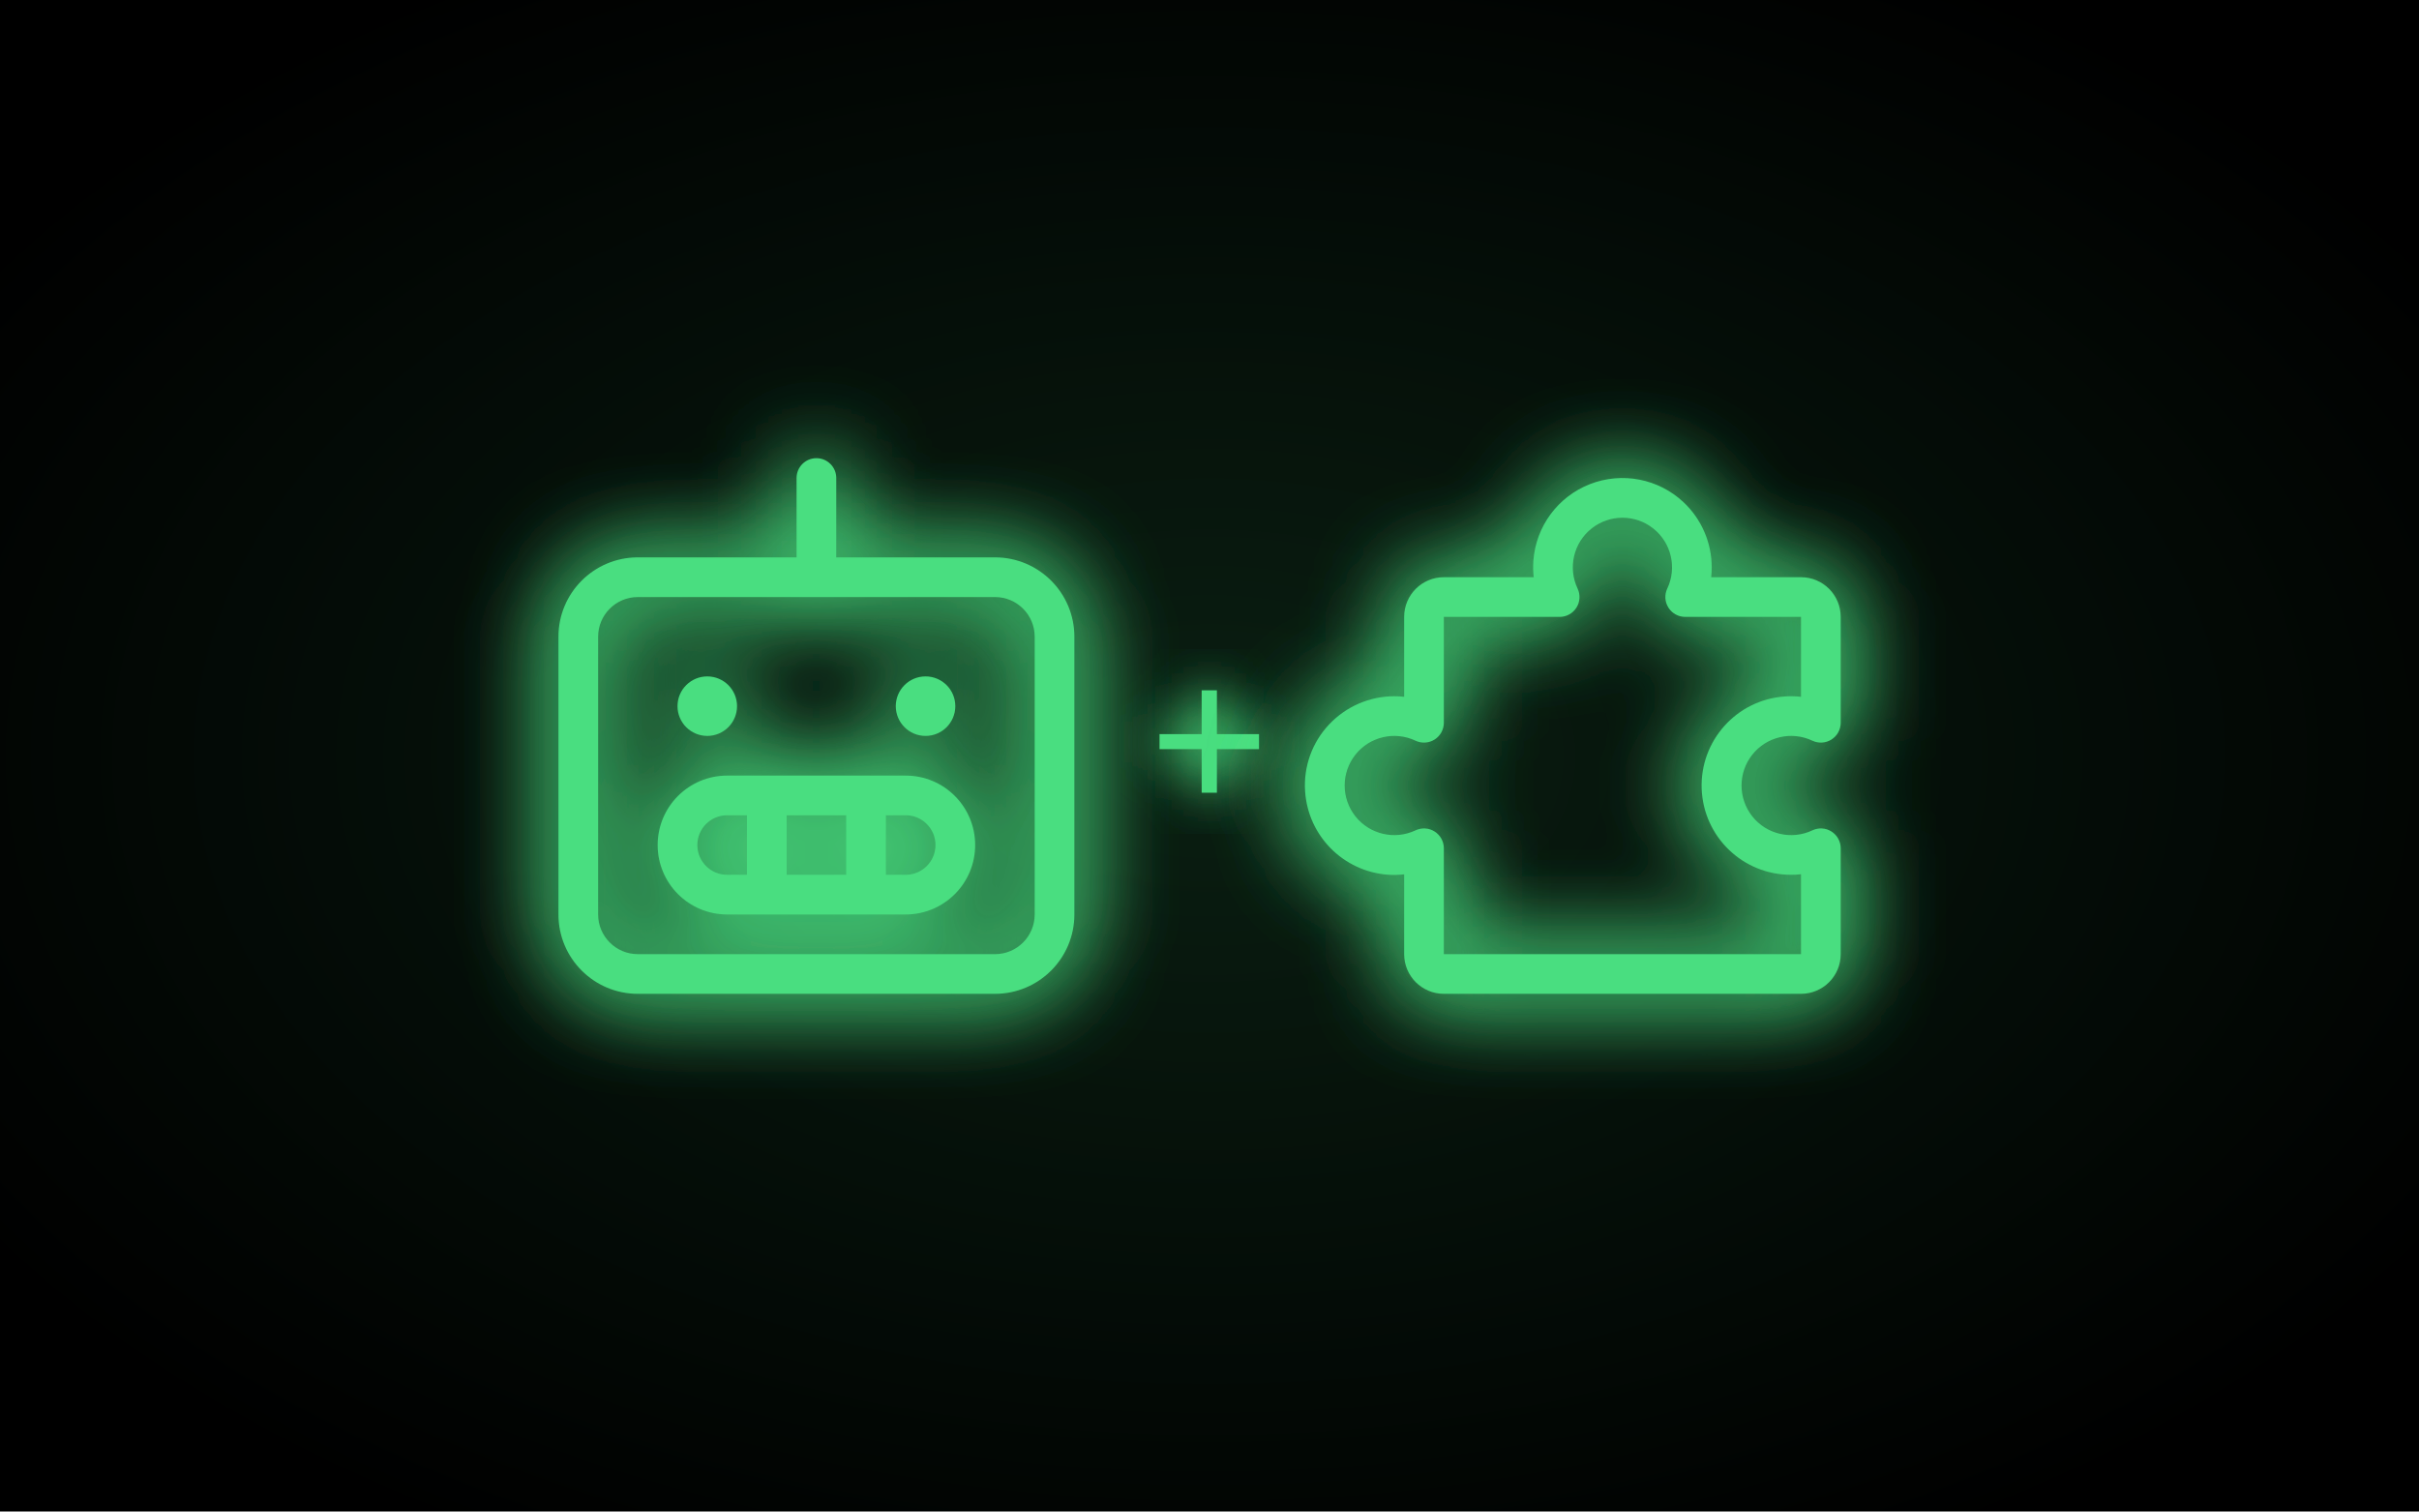
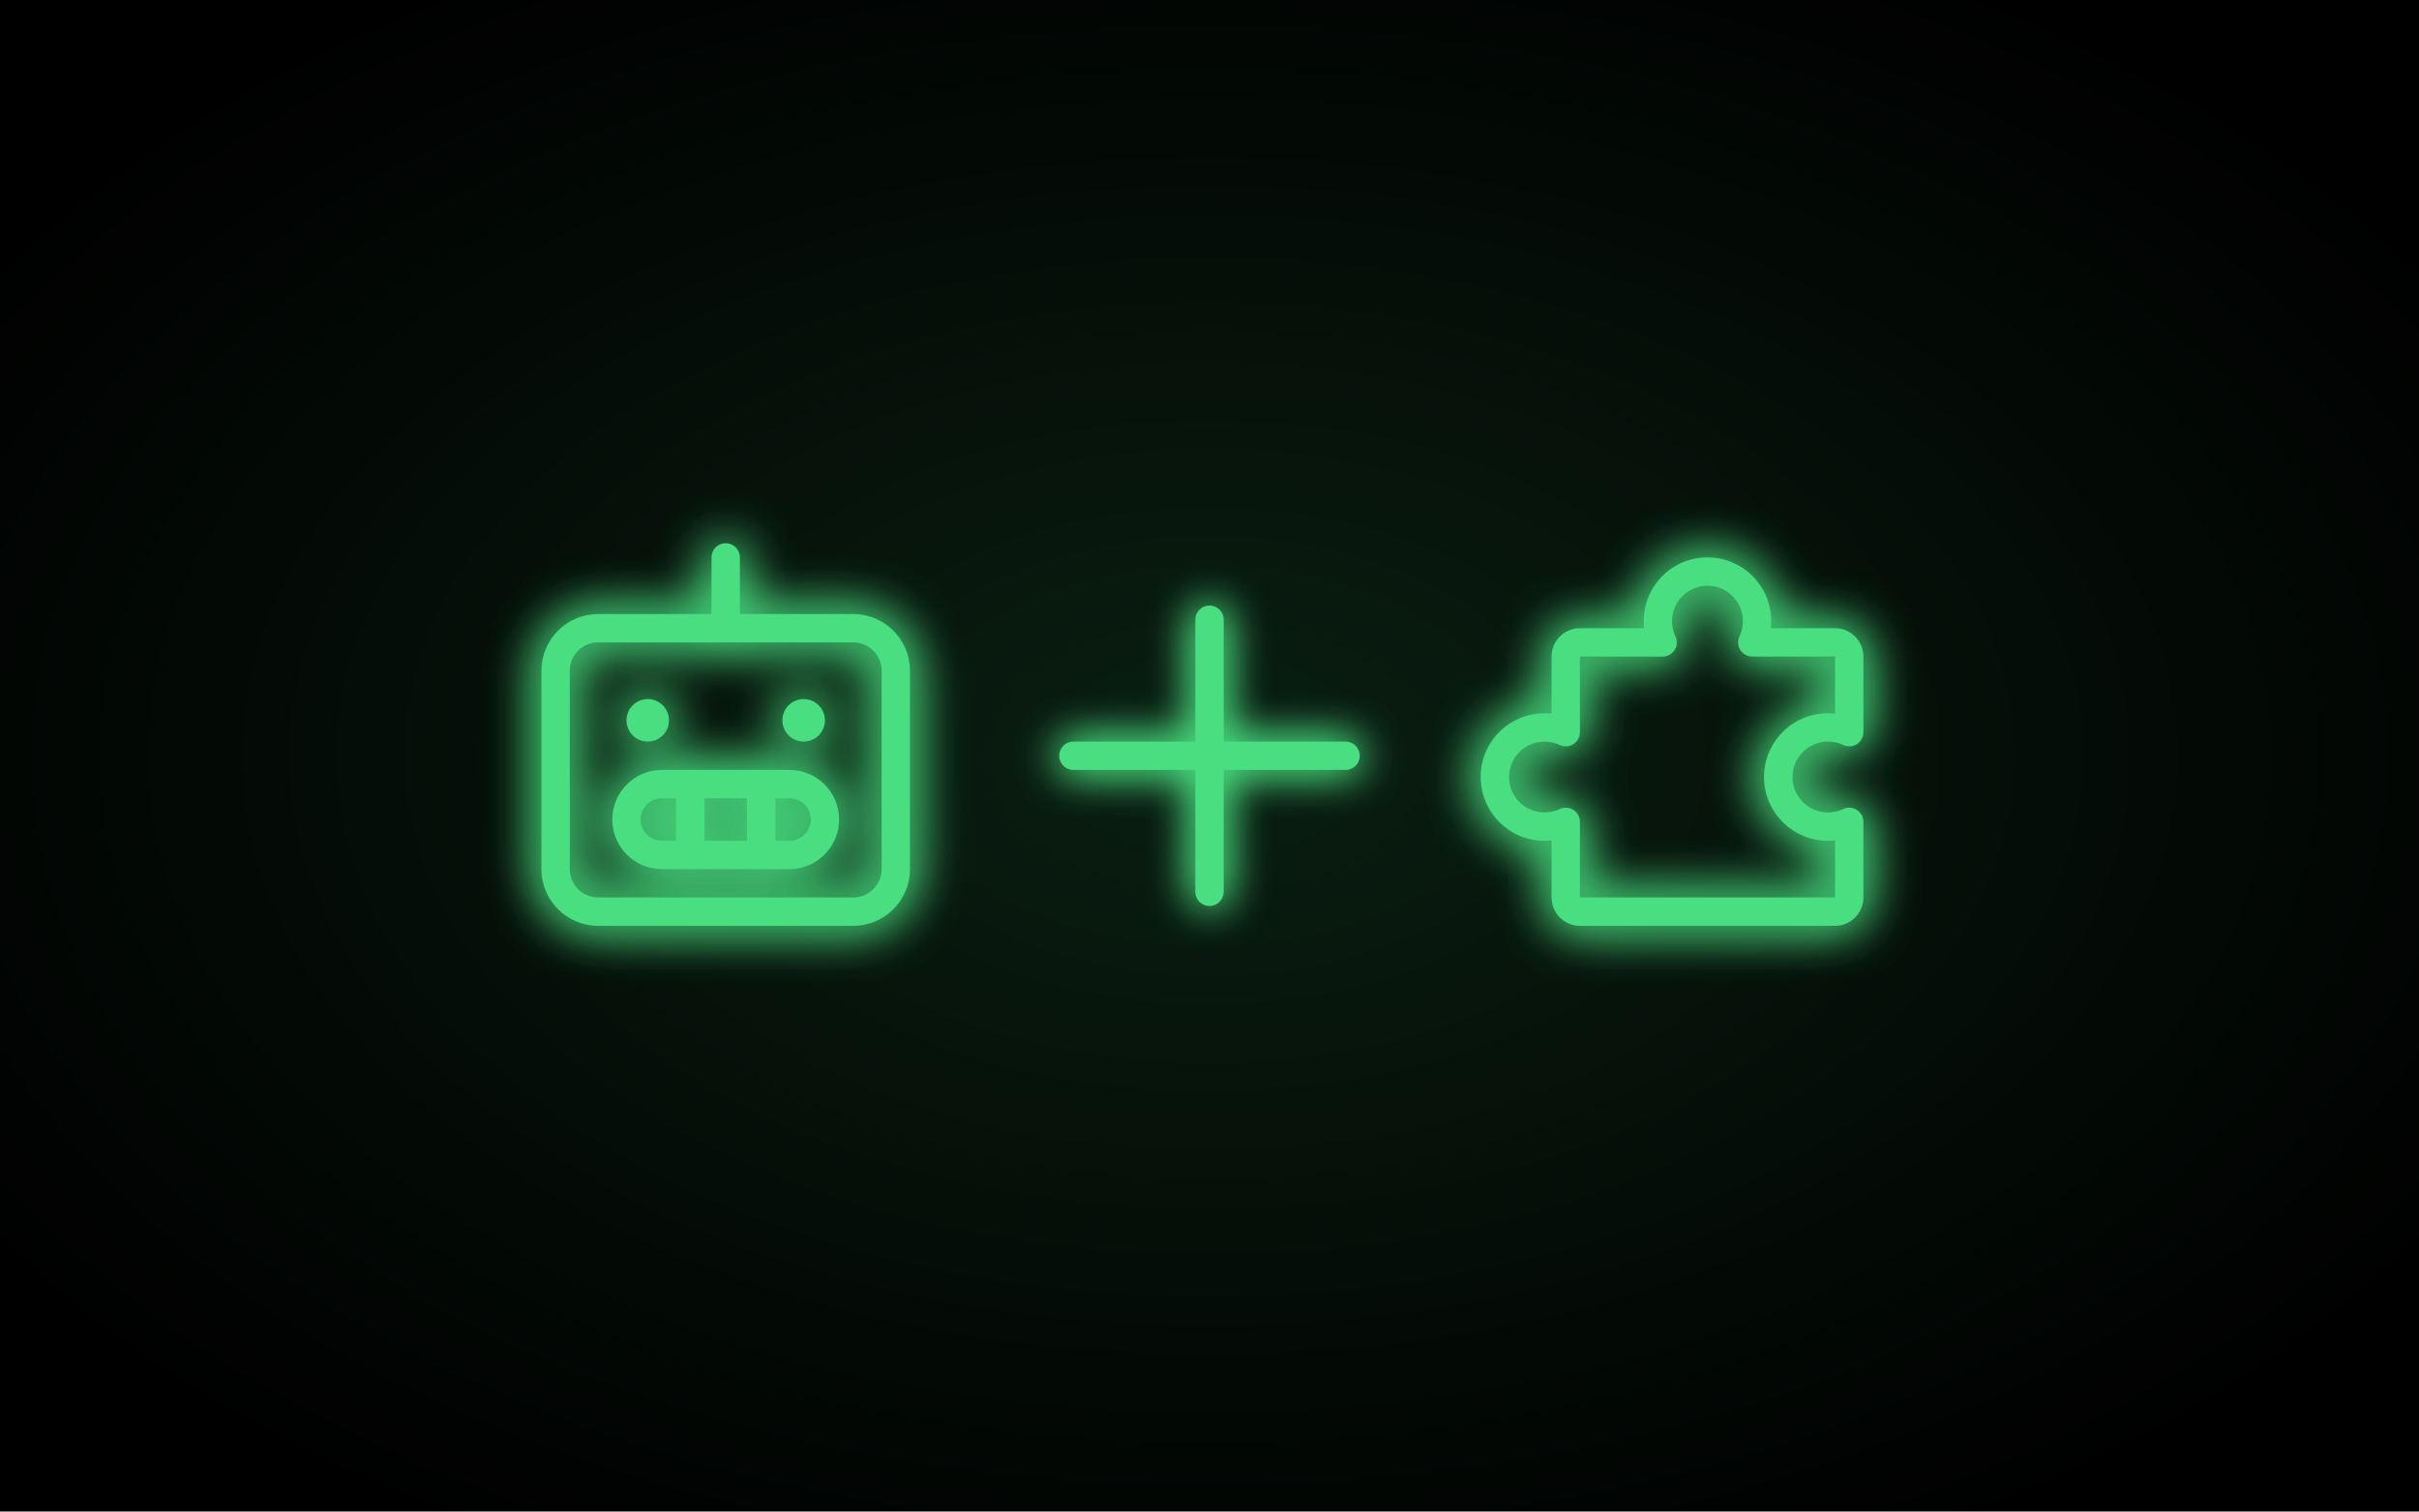
<svg xmlns="http://www.w3.org/2000/svg" viewBox="0 0 1600 1000" role="img" aria-labelledby="t">
  <defs>
    <filter id="glow" x="-40%" y="-40%" width="180%" height="180%">
-       <feGaussianBlur stdDeviation="18" result="b" />
+       <feGaussianBlur stdDeviation="14" result="b" />
      <feMerge>
        <feMergeNode in="b" />
        <feMergeNode in="b" />
        <feMergeNode in="SourceGraphic" />
      </feMerge>
    </filter>
    <radialGradient id="bg" cx="50%" cy="50%" r="60%">
      <stop offset="0" stop-color="#0a1f12" />
      <stop offset="1" stop-color="#000" />
    </radialGradient>
  </defs>
  <rect width="100%" height="100%" fill="url(#bg)" />
-   <g transform="translate(330 290) scale(1.640625)" fill="#4ade80" filter="url(#glow)">
+   <g transform="translate(330 350) scale(1.171875)" fill="#4ade80" filter="url(#glow)">
    <path fill="#4ade80" d="M200 48h-64V16a8 8 0 0 0-16 0v32H56a32 32 0 0 0-32 32v112a32 32 0 0 0 32 32h144a32 32 0 0 0 32-32V80a32 32 0 0 0-32-32m16 144a16 16 0 0 1-16 16H56a16 16 0 0 1-16-16V80a16 16 0 0 1 16-16h144a16 16 0 0 1 16 16Zm-52-56H92a28 28 0 0 0 0 56h72a28 28 0 0 0 0-56m-24 16v24h-24v-24Zm-60 12a12 12 0 0 1 12-12h8v24h-8a12 12 0 0 1-12-12m84 12h-8v-24h8a12 12 0 0 1 0 24m-92-68a12 12 0 1 1 12 12a12 12 0 0 1-12-12m88 0a12 12 0 1 1 12 12a12 12 0 0 1-12-12" />
  </g>
-   <text x="800" y="540" text-anchor="middle" fill="#4ade80" font-size="140" font-family="ui-sans-serif,system-ui,sans-serif" font-weight="300" filter="url(#glow)">+</text>
-   <g transform="translate(850 290) scale(1.640625)" fill="#4ade80" filter="url(#glow)">
+   <path d="M710 500H890M800 410V590" stroke="#4ade80" stroke-width="18.75" stroke-linecap="round" fill="none" filter="url(#glow)" />
+   <g transform="translate(970 350) scale(1.171875)" fill="#4ade80" filter="url(#glow)">
    <path fill="#4ade80" d="M220.27 158.54a8 8 0 0 0-7.7-.46a20 20 0 1 1 0-36.16a8 8 0 0 0 11.43-7.23V72a16 16 0 0 0-16-16h-36.22a35 35 0 0 0 .22-4a36.1 36.1 0 0 0-11.36-26.24a36 36 0 0 0-60.55 23.62a36.6 36.6 0 0 0 .14 6.62H64a16 16 0 0 0-16 16v32.22a35 35 0 0 0-4-.22a36.12 36.12 0 0 0-26.24 11.36a35.7 35.7 0 0 0-9.69 27a36.08 36.08 0 0 0 33.31 33.6a35.7 35.7 0 0 0 6.62-.14V208a16 16 0 0 0 16 16h144a16 16 0 0 0 16-16v-42.69a8 8 0 0 0-3.73-6.77M208 208H64v-42.69a8 8 0 0 0-11.43-7.23a20 20 0 1 1 0-36.16A8 8 0 0 0 64 114.69V72h46.69a8 8 0 0 0 7.23-11.43a20 20 0 1 1 36.16 0A8 8 0 0 0 161.31 72H208v32.23a35.7 35.7 0 0 0-6.62-.14A36 36 0 0 0 204 176a35 35 0 0 0 4-.22Z" />
  </g>
</svg>
